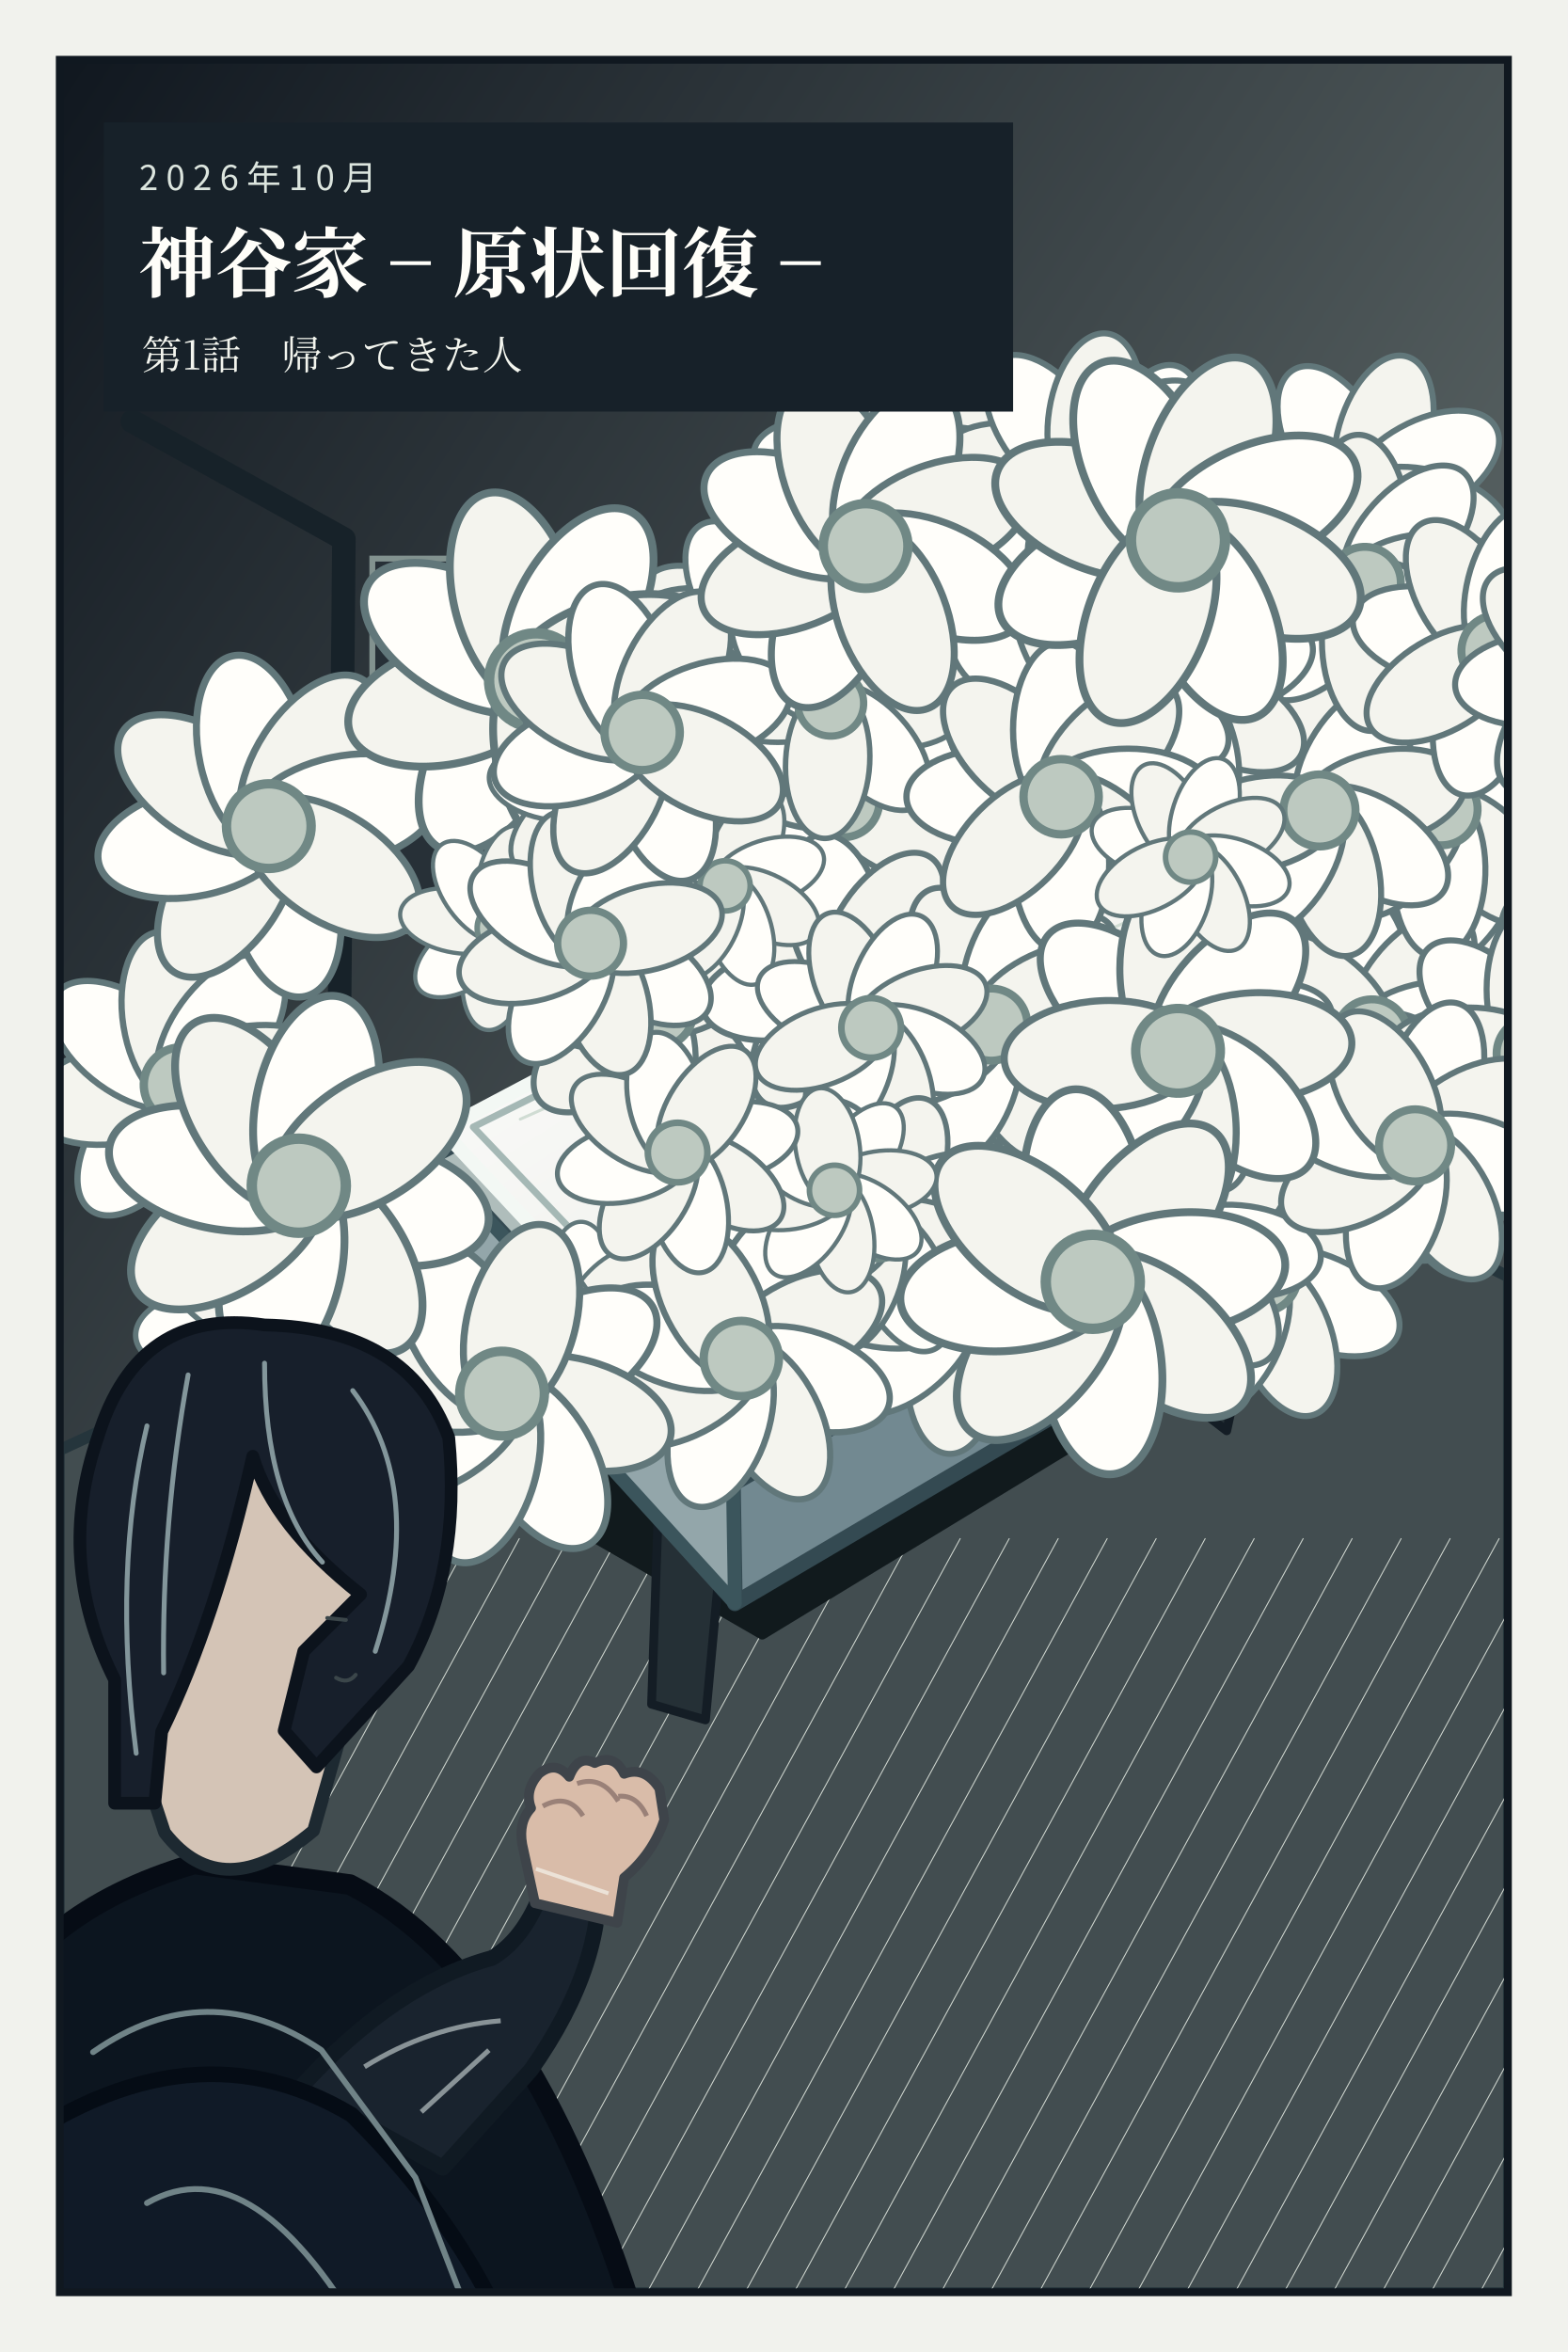
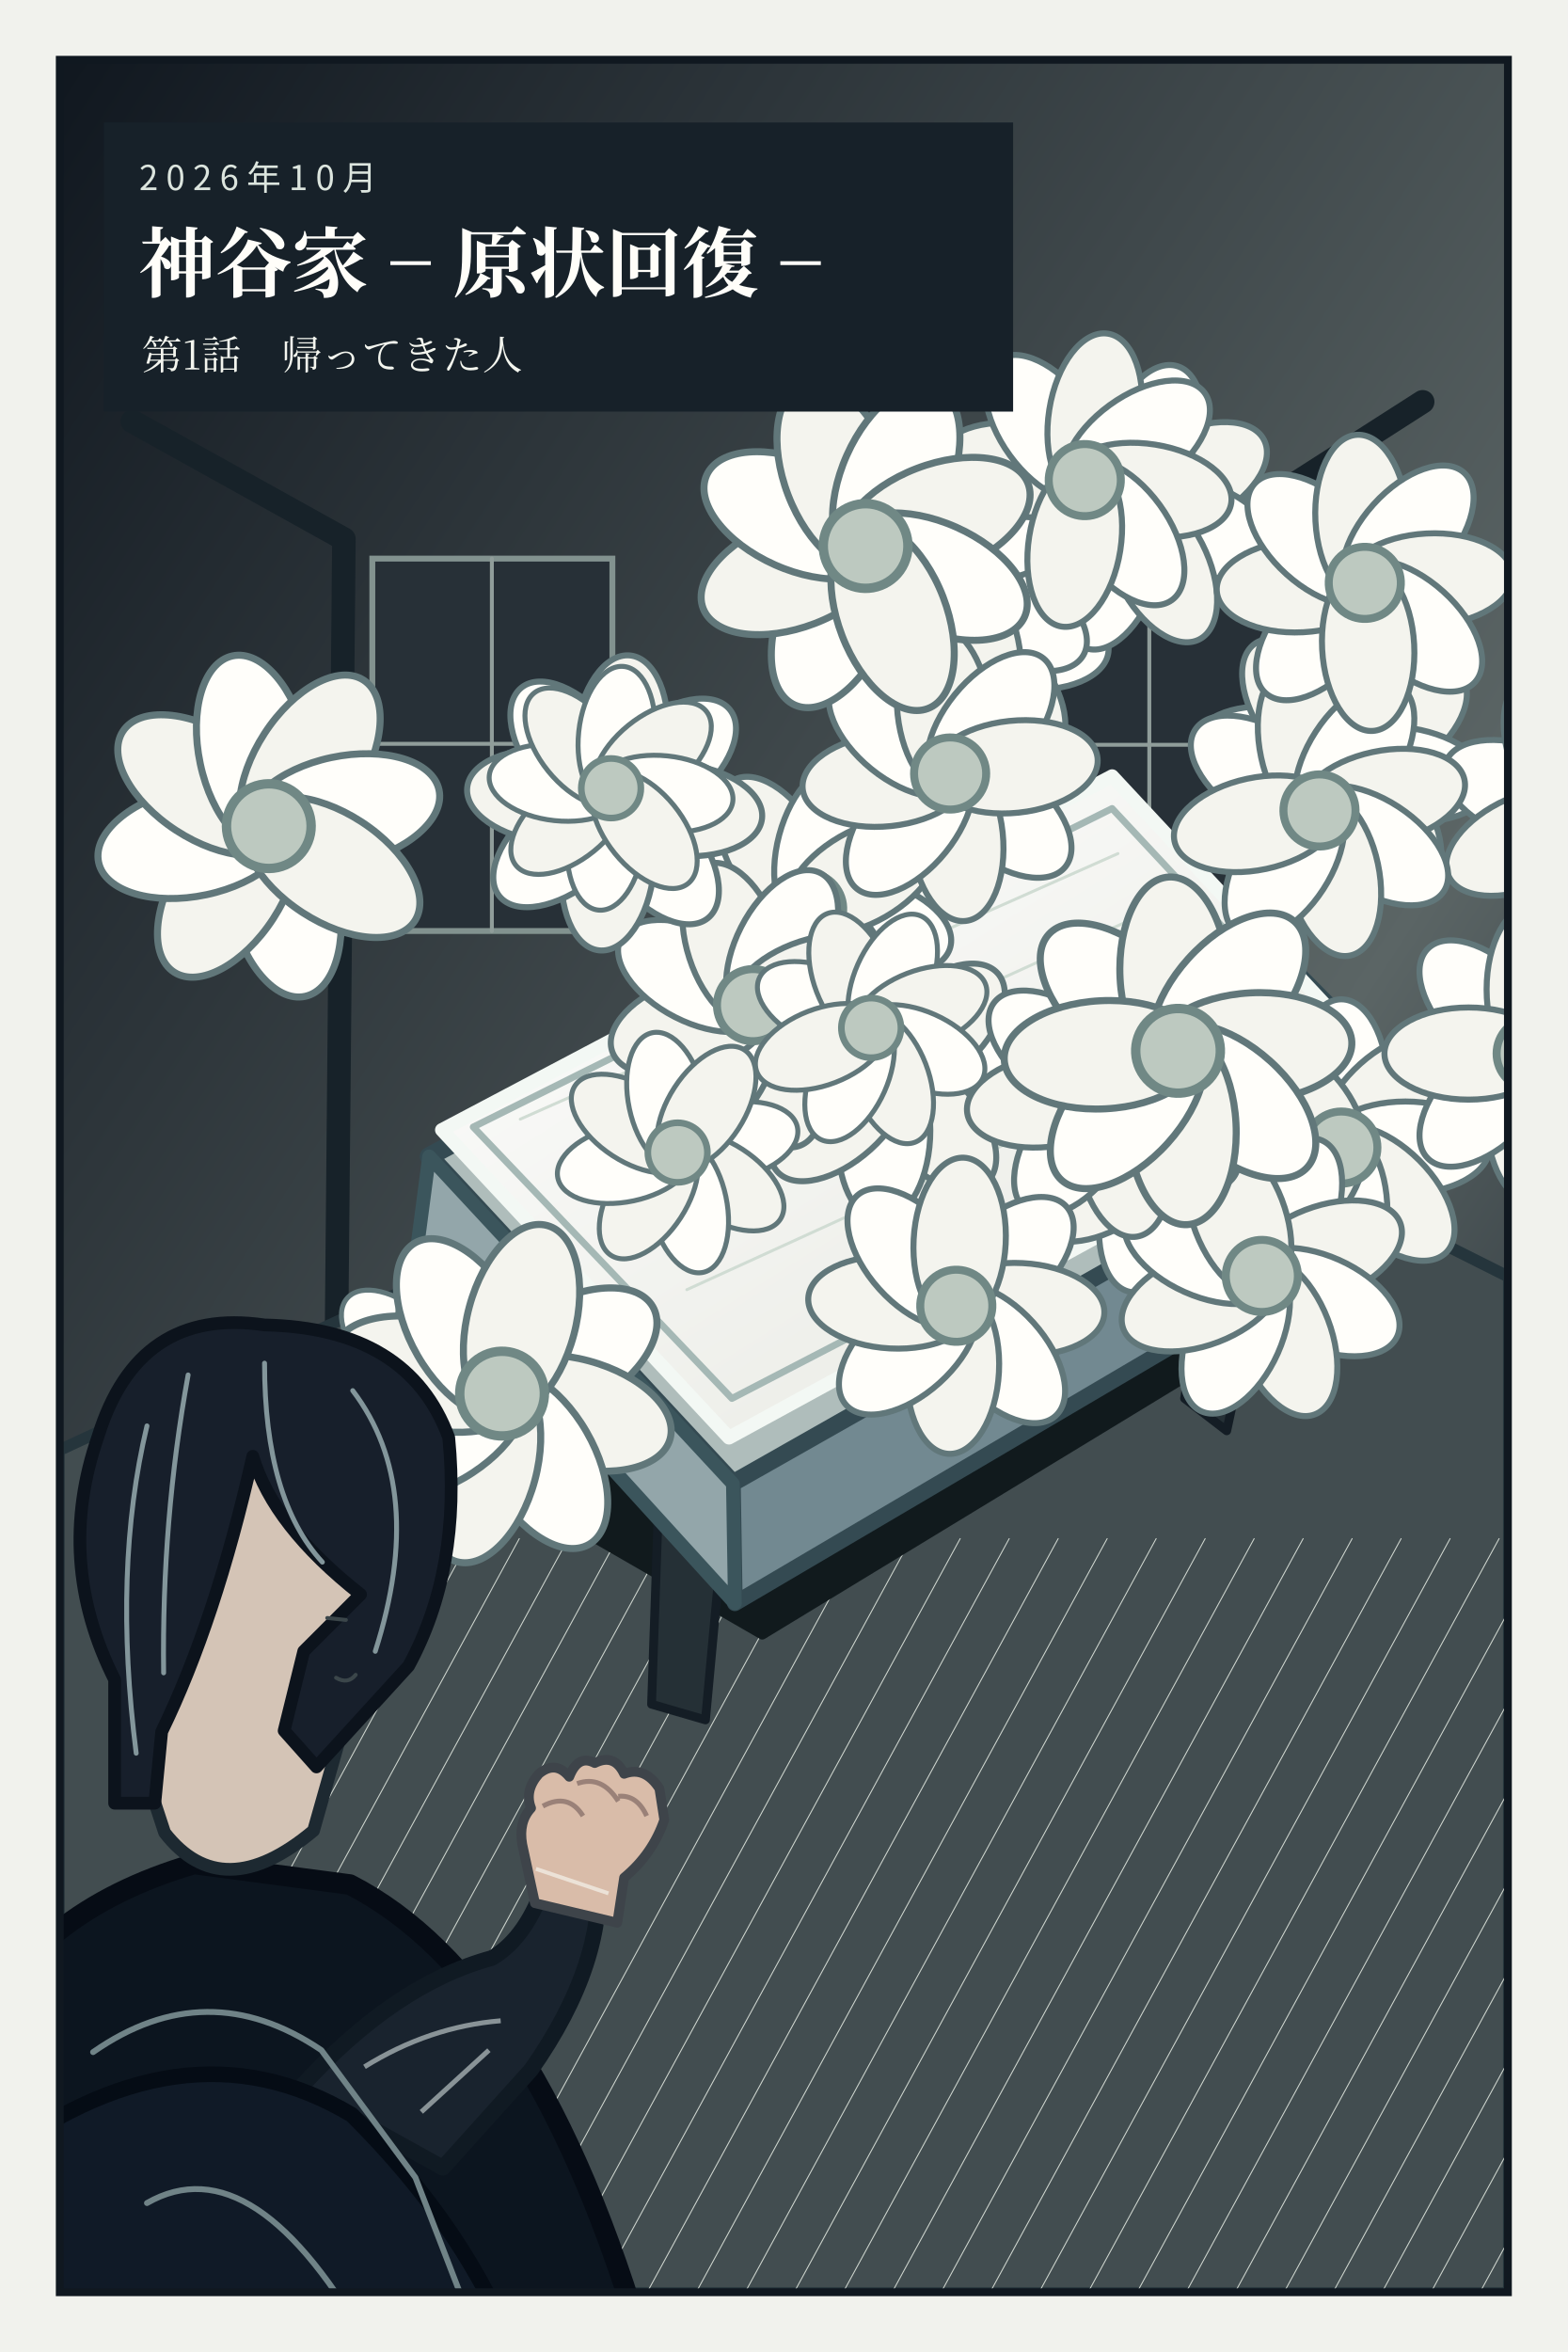
<svg xmlns="http://www.w3.org/2000/svg" width="1600" height="2400" viewBox="0 0 1600 2400">
  <defs>
    <linearGradient id="bg" x1="0" y1="0" x2="1" y2="1">
      <stop stop-color="#111820" />
      <stop offset=".66" stop-color="#5b6565" />
      <stop offset="1" stop-color="#131c25" />
    </linearGradient>
    <linearGradient id="lid" x1="0" y1="0" x2=".9" y2="1">
      <stop stop-color="#fff" />
      <stop offset=".7" stop-color="#eeefea" />
      <stop offset="1" stop-color="#b2c0bb" />
    </linearGradient>
    <symbol id="flower" viewBox="-90 -90 180 180">
      <ellipse cx="0" cy="-32" rx="23" ry="42" transform="rotate(0)" fill="#fffefa" stroke="#61777a" stroke-width="3" />
      <ellipse cx="0" cy="-32" rx="23" ry="42" transform="rotate(45)" fill="#f4f4ee" stroke="#61777a" stroke-width="3" />
      <ellipse cx="0" cy="-32" rx="23" ry="42" transform="rotate(90)" fill="#fffefa" stroke="#61777a" stroke-width="3" />
      <ellipse cx="0" cy="-32" rx="23" ry="42" transform="rotate(135)" fill="#f4f4ee" stroke="#61777a" stroke-width="3" />
      <ellipse cx="0" cy="-32" rx="23" ry="42" transform="rotate(180)" fill="#fffefa" stroke="#61777a" stroke-width="3" />
      <ellipse cx="0" cy="-32" rx="23" ry="42" transform="rotate(225)" fill="#f4f4ee" stroke="#61777a" stroke-width="3" />
      <ellipse cx="0" cy="-32" rx="23" ry="42" transform="rotate(270)" fill="#fffefa" stroke="#61777a" stroke-width="3" />
      <ellipse cx="0" cy="-32" rx="23" ry="42" transform="rotate(315)" fill="#f4f4ee" stroke="#61777a" stroke-width="3" />
      <circle r="18" fill="#bdc9c0" stroke="#708885" stroke-width="4" />
    </symbol>
    <clipPath id="inside">
      <rect x="60" y="60" width="1480" height="2280" fill="#fff" stroke="none" stroke-width="0" />
    </clipPath>
  </defs>
  <rect x="0" y="0" width="1600" height="2400" fill="#f1f2ed" stroke="none" stroke-width="0" />
  <g clip-path="url(#inside)">
    <rect x="60" y="60" width="1480" height="2280" fill="url(#bg)" stroke="none" stroke-width="0" />
    <path d="M135 430L351 550L339 1840M1452 410L1221 558L1230 1844" fill="none" stroke="#172229" stroke-width="24" stroke-linejoin="round" stroke-linecap="round" />
    <rect x="380" y="570" width="245" height="380" fill="#273037" stroke="#82928f" stroke-width="6" />
    <rect x="1050" y="570" width="245" height="380" fill="#273037" stroke="#82928f" stroke-width="6" />
    <path d="M502 570L502 950M380 759L625 759M1173 570L1173 950M1050 760L1295 760" fill="none" stroke="#909d9a" stroke-width="4" stroke-linejoin="round" stroke-linecap="round" />
    <path d="M60 1480L1013 1039L1540 1303L1540 2340L60 2340Z" fill="#424d50" stroke="#25353c" stroke-width="12" stroke-linejoin="round" stroke-linecap="round" />
    <path d="M60 2340L480 1570" fill="none" stroke="#d0d7d0" stroke-width="1" stroke-linejoin="round" stroke-linecap="round" />
    <path d="M110 2340L530 1570" fill="none" stroke="#d0d7d0" stroke-width="1" stroke-linejoin="round" stroke-linecap="round" />
    <path d="M160 2340L580 1570" fill="none" stroke="#d0d7d0" stroke-width="1" stroke-linejoin="round" stroke-linecap="round" />
    <path d="M210 2340L630 1570" fill="none" stroke="#d0d7d0" stroke-width="1" stroke-linejoin="round" stroke-linecap="round" />
    <path d="M260 2340L680 1570" fill="none" stroke="#d0d7d0" stroke-width="1" stroke-linejoin="round" stroke-linecap="round" />
    <path d="M310 2340L730 1570" fill="none" stroke="#d0d7d0" stroke-width="1" stroke-linejoin="round" stroke-linecap="round" />
    <path d="M360 2340L780 1570" fill="none" stroke="#d0d7d0" stroke-width="1" stroke-linejoin="round" stroke-linecap="round" />
    <path d="M410 2340L830 1570" fill="none" stroke="#d0d7d0" stroke-width="1" stroke-linejoin="round" stroke-linecap="round" />
    <path d="M460 2340L880 1570" fill="none" stroke="#d0d7d0" stroke-width="1" stroke-linejoin="round" stroke-linecap="round" />
    <path d="M510 2340L930 1570" fill="none" stroke="#d0d7d0" stroke-width="1" stroke-linejoin="round" stroke-linecap="round" />
    <path d="M560 2340L980 1570" fill="none" stroke="#d0d7d0" stroke-width="1" stroke-linejoin="round" stroke-linecap="round" />
    <path d="M610 2340L1030 1570" fill="none" stroke="#d0d7d0" stroke-width="1" stroke-linejoin="round" stroke-linecap="round" />
    <path d="M660 2340L1080 1570" fill="none" stroke="#d0d7d0" stroke-width="1" stroke-linejoin="round" stroke-linecap="round" />
    <path d="M710 2340L1130 1570" fill="none" stroke="#d0d7d0" stroke-width="1" stroke-linejoin="round" stroke-linecap="round" />
    <path d="M760 2340L1180 1570" fill="none" stroke="#d0d7d0" stroke-width="1" stroke-linejoin="round" stroke-linecap="round" />
    <path d="M810 2340L1230 1570" fill="none" stroke="#d0d7d0" stroke-width="1" stroke-linejoin="round" stroke-linecap="round" />
    <path d="M860 2340L1280 1570" fill="none" stroke="#d0d7d0" stroke-width="1" stroke-linejoin="round" stroke-linecap="round" />
    <path d="M910 2340L1330 1570" fill="none" stroke="#d0d7d0" stroke-width="1" stroke-linejoin="round" stroke-linecap="round" />
    <path d="M960 2340L1380 1570" fill="none" stroke="#d0d7d0" stroke-width="1" stroke-linejoin="round" stroke-linecap="round" />
    <path d="M1010 2340L1430 1570" fill="none" stroke="#d0d7d0" stroke-width="1" stroke-linejoin="round" stroke-linecap="round" />
    <path d="M1060 2340L1480 1570" fill="none" stroke="#d0d7d0" stroke-width="1" stroke-linejoin="round" stroke-linecap="round" />
    <path d="M1110 2340L1530 1570" fill="none" stroke="#d0d7d0" stroke-width="1" stroke-linejoin="round" stroke-linecap="round" />
    <path d="M1160 2340L1580 1570" fill="none" stroke="#d0d7d0" stroke-width="1" stroke-linejoin="round" stroke-linecap="round" />
    <path d="M1210 2340L1630 1570" fill="none" stroke="#d0d7d0" stroke-width="1" stroke-linejoin="round" stroke-linecap="round" />
    <path d="M1260 2340L1680 1570" fill="none" stroke="#d0d7d0" stroke-width="1" stroke-linejoin="round" stroke-linecap="round" />
    <path d="M1310 2340L1730 1570" fill="none" stroke="#d0d7d0" stroke-width="1" stroke-linejoin="round" stroke-linecap="round" />
    <path d="M1360 2340L1780 1570" fill="none" stroke="#d0d7d0" stroke-width="1" stroke-linejoin="round" stroke-linecap="round" />
    <path d="M1410 2340L1830 1570" fill="none" stroke="#d0d7d0" stroke-width="1" stroke-linejoin="round" stroke-linecap="round" />
    <path d="M1460 2340L1880 1570" fill="none" stroke="#d0d7d0" stroke-width="1" stroke-linejoin="round" stroke-linecap="round" />
    <path d="M1510 2340L1930 1570" fill="none" stroke="#d0d7d0" stroke-width="1" stroke-linejoin="round" stroke-linecap="round" />
    <path d="M1560 2340L1980 1570" fill="none" stroke="#d0d7d0" stroke-width="1" stroke-linejoin="round" stroke-linecap="round" />
    <path d="M1610 2340L2030 1570" fill="none" stroke="#d0d7d0" stroke-width="1" stroke-linejoin="round" stroke-linecap="round" />
    <path d="M1660 2340L2080 1570" fill="none" stroke="#d0d7d0" stroke-width="1" stroke-linejoin="round" stroke-linecap="round" />
    <path d="M478 1495L1280 1112L1480 1241L778 1668Z" fill="#111a1d" stroke="#111a1d" stroke-width="10" stroke-linejoin="round" stroke-linecap="round" />
    <path d="M678 1365L756 1365L720 1755L665 1739Z" fill="#253036" stroke="#141d25" stroke-width="9" stroke-linejoin="round" stroke-linecap="round" />
    <path d="M1262 1069L1330 1099L1252 1460L1209 1427Z" fill="#253036" stroke="#141d25" stroke-width="9" stroke-linejoin="round" stroke-linecap="round" />
    <path d="M438 1180L1136 805L1446 1118L748 1514Z" fill="#afbdbb" stroke="#344a52" stroke-width="19" stroke-linejoin="round" stroke-linecap="round" />
    <path d="M748 1514L1446 1118L1421 1241L750 1636Z" fill="#728991" stroke="#344a52" stroke-width="16" stroke-linejoin="round" stroke-linecap="round" />
    <path d="M438 1180L748 1514L750 1636L425 1279Z" fill="#93a6aa" stroke="#3b555c" stroke-width="14" stroke-linejoin="round" stroke-linecap="round" />
    <path d="M451 1153L1135 792L1420 1098L744 1467Z" fill="url(#lid)" stroke="#f3f8f4" stroke-width="14" stroke-linejoin="round" stroke-linecap="round" />
    <path d="M483 1150L1135 825L1387 1095L747 1427Z" fill="none" stroke="#a5b8b5" stroke-width="7" stroke-linejoin="round" stroke-linecap="round" />
    <path d="M531 1142L1141 871M581 1199L1184 925M641 1257L1252 986M701 1316L1301 1042" fill="none" stroke="#d0dcd3" stroke-width="3" stroke-linejoin="round" stroke-linecap="round" />
    <use href="#flower" transform="translate(1185 895) rotate(0) scale(0.23)" />
-     <use href="#flower" transform="translate(1124 913) rotate(31) scale(0.23)" />
-     <use href="#flower" transform="translate(1159 863) rotate(62) scale(0.23)" />
    <use href="#flower" transform="translate(1191 925) rotate(93) scale(0.23)" />
-     <use href="#flower" transform="translate(1090 888) rotate(124) scale(0.23)" />
-     <use href="#flower" transform="translate(1216 870) rotate(155) scale(0.23)" />
    <use href="#flower" transform="translate(1135 943) rotate(186) scale(0.23)" />
-     <use href="#flower" transform="translate(1116 848) rotate(217) scale(0.23)" />
-     <use href="#flower" transform="translate(1239 914) rotate(248) scale(0.23)" />
    <use href="#flower" transform="translate(1068 918) rotate(279) scale(0.23)" />
-     <use href="#flower" transform="translate(1196 839) rotate(310) scale(0.23)" />
-     <use href="#flower" transform="translate(1187 957) rotate(341) scale(0.23)" />
    <use href="#flower" transform="translate(1062 862) rotate(372) scale(0.23)" />
-     <use href="#flower" transform="translate(1263 879) rotate(403) scale(0.23)" />
-     <use href="#flower" transform="translate(1090 955) rotate(434) scale(0.23)" />
    <use href="#flower" transform="translate(1138 821) rotate(465) scale(0.23)" />
-     <use href="#flower" transform="translate(1250 944) rotate(496) scale(0.23)" />
-     <use href="#flower" transform="translate(1029 900) rotate(527) scale(0.23)" />
    <use href="#flower" transform="translate(1245 837) rotate(558) scale(0.23)" />
-     <use href="#flower" transform="translate(1151 979) rotate(589) scale(0.23)" />
-     <use href="#flower" transform="translate(1066 830) rotate(620) scale(0.23)" />
    <use href="#flower" transform="translate(1293 905) rotate(651) scale(0.23)" />
-     <use href="#flower" transform="translate(1040 948) rotate(682) scale(0.23)" />
-     <use href="#flower" transform="translate(1184 805) rotate(713) scale(0.23)" />
    <use href="#flower" transform="translate(1232 975) rotate(744) scale(0.23)" />
-     <use href="#flower" transform="translate(1010 868) rotate(775) scale(0.23)" />
-     <use href="#flower" transform="translate(1293 852) rotate(806) scale(0.23)" />
    <use href="#flower" transform="translate(1098 987) rotate(837) scale(0.23)" />
-     <use href="#flower" transform="translate(1097 801) rotate(868) scale(0.23)" />
-     <use href="#flower" transform="translate(1301 940) rotate(899) scale(0.23)" />
    <use href="#flower" transform="translate(996 924) rotate(930) scale(0.23)" />
-     <use href="#flower" transform="translate(1242 804) rotate(961) scale(0.23)" />
-     <use href="#flower" transform="translate(1189 1000) rotate(992) scale(0.23)" />
    <use href="#flower" transform="translate(1015 831) rotate(1023) scale(0.23)" />
-     <use href="#flower" transform="translate(1330 882) rotate(1054) scale(0.23)" />
-     <use href="#flower" transform="translate(1038 980) rotate(1085) scale(0.23)" />
    <use href="#flower" transform="translate(1150 781) rotate(1116) scale(0.23)" />
-     <use href="#flower" transform="translate(1283 978) rotate(1147) scale(0.23)" />
-     <use href="#flower" transform="translate(970 888) rotate(1178) scale(0.23)" />
    <use href="#flower" transform="translate(1300 820) rotate(1209) scale(0.23)" />
-     <use href="#flower" transform="translate(1128 1014) rotate(1240) scale(0.23)" />
-     <use href="#flower" transform="translate(1046 795) rotate(1271) scale(0.23)" />
    <use href="#flower" transform="translate(1345 923) rotate(1302) scale(0.23)" />
-     <use href="#flower" transform="translate(984 956) rotate(1333) scale(0.23)" />
-     <use href="#flower" transform="translate(1216 776) rotate(1364) scale(0.23)" />
    <use href="#flower" transform="translate(1239 1010) rotate(1395) scale(0.23)" />
-     <use href="#flower" transform="translate(967 845) rotate(1426) scale(0.23)" />
-     <use href="#flower" transform="translate(1349 851) rotate(1457) scale(0.23)" />
    <use href="#flower" transform="translate(1058 1011) rotate(1488) scale(0.23)" />
-     <use href="#flower" transform="translate(1101 767) rotate(1519) scale(0.23)" />
-     <use href="#flower" transform="translate(1334 967) rotate(1550) scale(0.23)" />
    <use href="#flower" transform="translate(944 918) rotate(1581) scale(0.23)" />
-     <use href="#flower" transform="translate(1287 787) rotate(1612) scale(0.23)" />
-     <use href="#flower" transform="translate(1174 1032) rotate(1643) scale(0.23)" />
    <use href="#flower" transform="translate(992 801) rotate(1674) scale(0.23)" />
-     <use href="#flower" transform="translate(1377 895) rotate(1705) scale(0.23)" />
-     <use href="#flower" transform="translate(465 1160) rotate(0) scale(0.16)" />
    <use href="#flower" transform="translate(487 1137) rotate(42) scale(0.19)" />
-     <use href="#flower" transform="translate(509 1157) rotate(84) scale(0.21)" />
-     <use href="#flower" transform="translate(531 1121) rotate(126) scale(0.24)" />
    <use href="#flower" transform="translate(553 1115) rotate(168) scale(0.27)" />
-     <use href="#flower" transform="translate(575 1126) rotate(210) scale(0.30)" />
-     <use href="#flower" transform="translate(597 1085) rotate(252) scale(0.16)" />
    <use href="#flower" transform="translate(619 1095) rotate(294) scale(0.19)" />
-     <use href="#flower" transform="translate(641 1089) rotate(336) scale(0.21)" />
-     <use href="#flower" transform="translate(663 1053) rotate(378) scale(0.24)" />
    <use href="#flower" transform="translate(685 1073) rotate(420) scale(0.27)" />
-     <use href="#flower" transform="translate(707 1050) rotate(462) scale(0.30)" />
-     <use href="#flower" transform="translate(729 1027) rotate(504) scale(0.16)" />
    <use href="#flower" transform="translate(751 1047) rotate(546) scale(0.19)" />
-     <use href="#flower" transform="translate(773 1011) rotate(588) scale(0.21)" />
-     <use href="#flower" transform="translate(795 1005) rotate(630) scale(0.24)" />
    <use href="#flower" transform="translate(817 1016) rotate(672) scale(0.27)" />
-     <use href="#flower" transform="translate(839 975) rotate(714) scale(0.30)" />
-     <use href="#flower" transform="translate(861 984) rotate(756) scale(0.16)" />
    <use href="#flower" transform="translate(883 980) rotate(798) scale(0.19)" />
-     <use href="#flower" transform="translate(905 943) rotate(840) scale(0.21)" />
-     <use href="#flower" transform="translate(927 962) rotate(882) scale(0.24)" />
    <use href="#flower" transform="translate(949 941) rotate(924) scale(0.27)" />
-     <use href="#flower" transform="translate(971 917) rotate(966) scale(0.30)" />
-     <use href="#flower" transform="translate(993 937) rotate(1008) scale(0.16)" />
    <path d="M-30 2400L-25 2080Q31 1951 198 1902L357 1923Q548 2021 658 2400Z" fill="#0c151f" stroke="#060c15" stroke-width="21" stroke-linejoin="round" stroke-linecap="round" />
    <path d="M125 1739Q80 1579 141 1490Q194 1416 290 1459Q392 1503 407 1626L362 1720L320 1868Q227 1946 168 1870Z" fill="#d4c4b6" stroke="#1d2931" stroke-width="13" stroke-linejoin="round" stroke-linecap="round" />
    <path d="M117 1714Q56 1593 100 1466Q141 1333 270 1352Q417 1355 458 1467Q471 1601 417 1700L323 1803L290 1766L310 1685L368 1627Q279 1557 258 1486Q220 1654 165 1767L158 1840L117 1840Z" fill="#171f2b" stroke="#0c131c" stroke-width="13" stroke-linejoin="round" stroke-linecap="round" />
    <path d="M150 1455Q115 1601 139 1789M192 1403Q165 1551 167 1707M270 1391Q270 1530 329 1594M360 1419Q436 1519 383 1685" fill="none" stroke="#83969b" stroke-width="5" stroke-linejoin="round" stroke-linecap="round" />
    <path d="M334 1651L353 1653M343 1712Q355 1719 363 1709" fill="none" stroke="#3b464a" stroke-width="4" stroke-linejoin="round" stroke-linecap="round" />
    <path d="M306 2131Q402 2025 502 1998Q538 1977 557 1919L610 1904Q620 2001 542 2112L452 2212Z" fill="#19232e" stroke="#101a23" stroke-width="16" stroke-linejoin="round" stroke-linecap="round" />
    <path d="M372 2109Q438 2068 511 2062M430 2155L499 2092" fill="none" stroke="#899397" stroke-width="5" />
    <path d="M546 1942L533 1882Q529 1859 542 1845Q535 1827 550 1810Q567 1796 581 1813Q590 1790 607 1799Q627 1789 637 1810Q658 1802 673 1825L678 1857Q666 1892 637 1916L630 1962Z" fill="#d9bca9" stroke="#3e444a" stroke-width="10" stroke-linejoin="round" stroke-linecap="round" />
    <path d="M554 1843Q580 1829 595 1853M589 1820Q614 1811 631 1838M631 1833Q650 1831 660 1853" fill="none" stroke="#9a8178" stroke-width="5" />
    <path d="M547 1907L621 1932" fill="none" stroke="#ece2d7" stroke-width="4" />
    <path d="M-16 2211Q185 2054 359 2158Q478 2276 527 2407L-20 2407Z" fill="#101a27" stroke="#050c15" stroke-width="16" stroke-linejoin="round" stroke-linecap="round" />
    <path d="M95 2094Q211 2013 328 2092L424 2222L490 2393M150 2248Q260 2185 380 2400" fill="none" stroke="#708387" stroke-width="6" stroke-linejoin="round" stroke-linecap="round" />
    <rect x="106" y="125" width="928" height="295" fill="#172129" stroke="none" stroke-width="0" />
    <text x="142" y="194" font-family="Noto Sans CJK JP,sans-serif" font-size="35" letter-spacing="8" fill="#dce5de">2026年10月</text>
    <text x="142" y="297" font-family="Noto Serif CJK JP,serif" font-size="78" font-weight="700" fill="#fffef9">神谷家 − 原状回復 −</text>
    <text x="145" y="377" font-family="Noto Serif CJK JP,serif" font-size="41" fill="#f3f5ee">第1話　帰ってきた人</text>
  </g>
  <rect x="61" y="61" width="1478" height="2278" fill="none" stroke="#101820" stroke-width="8" />
</svg>
